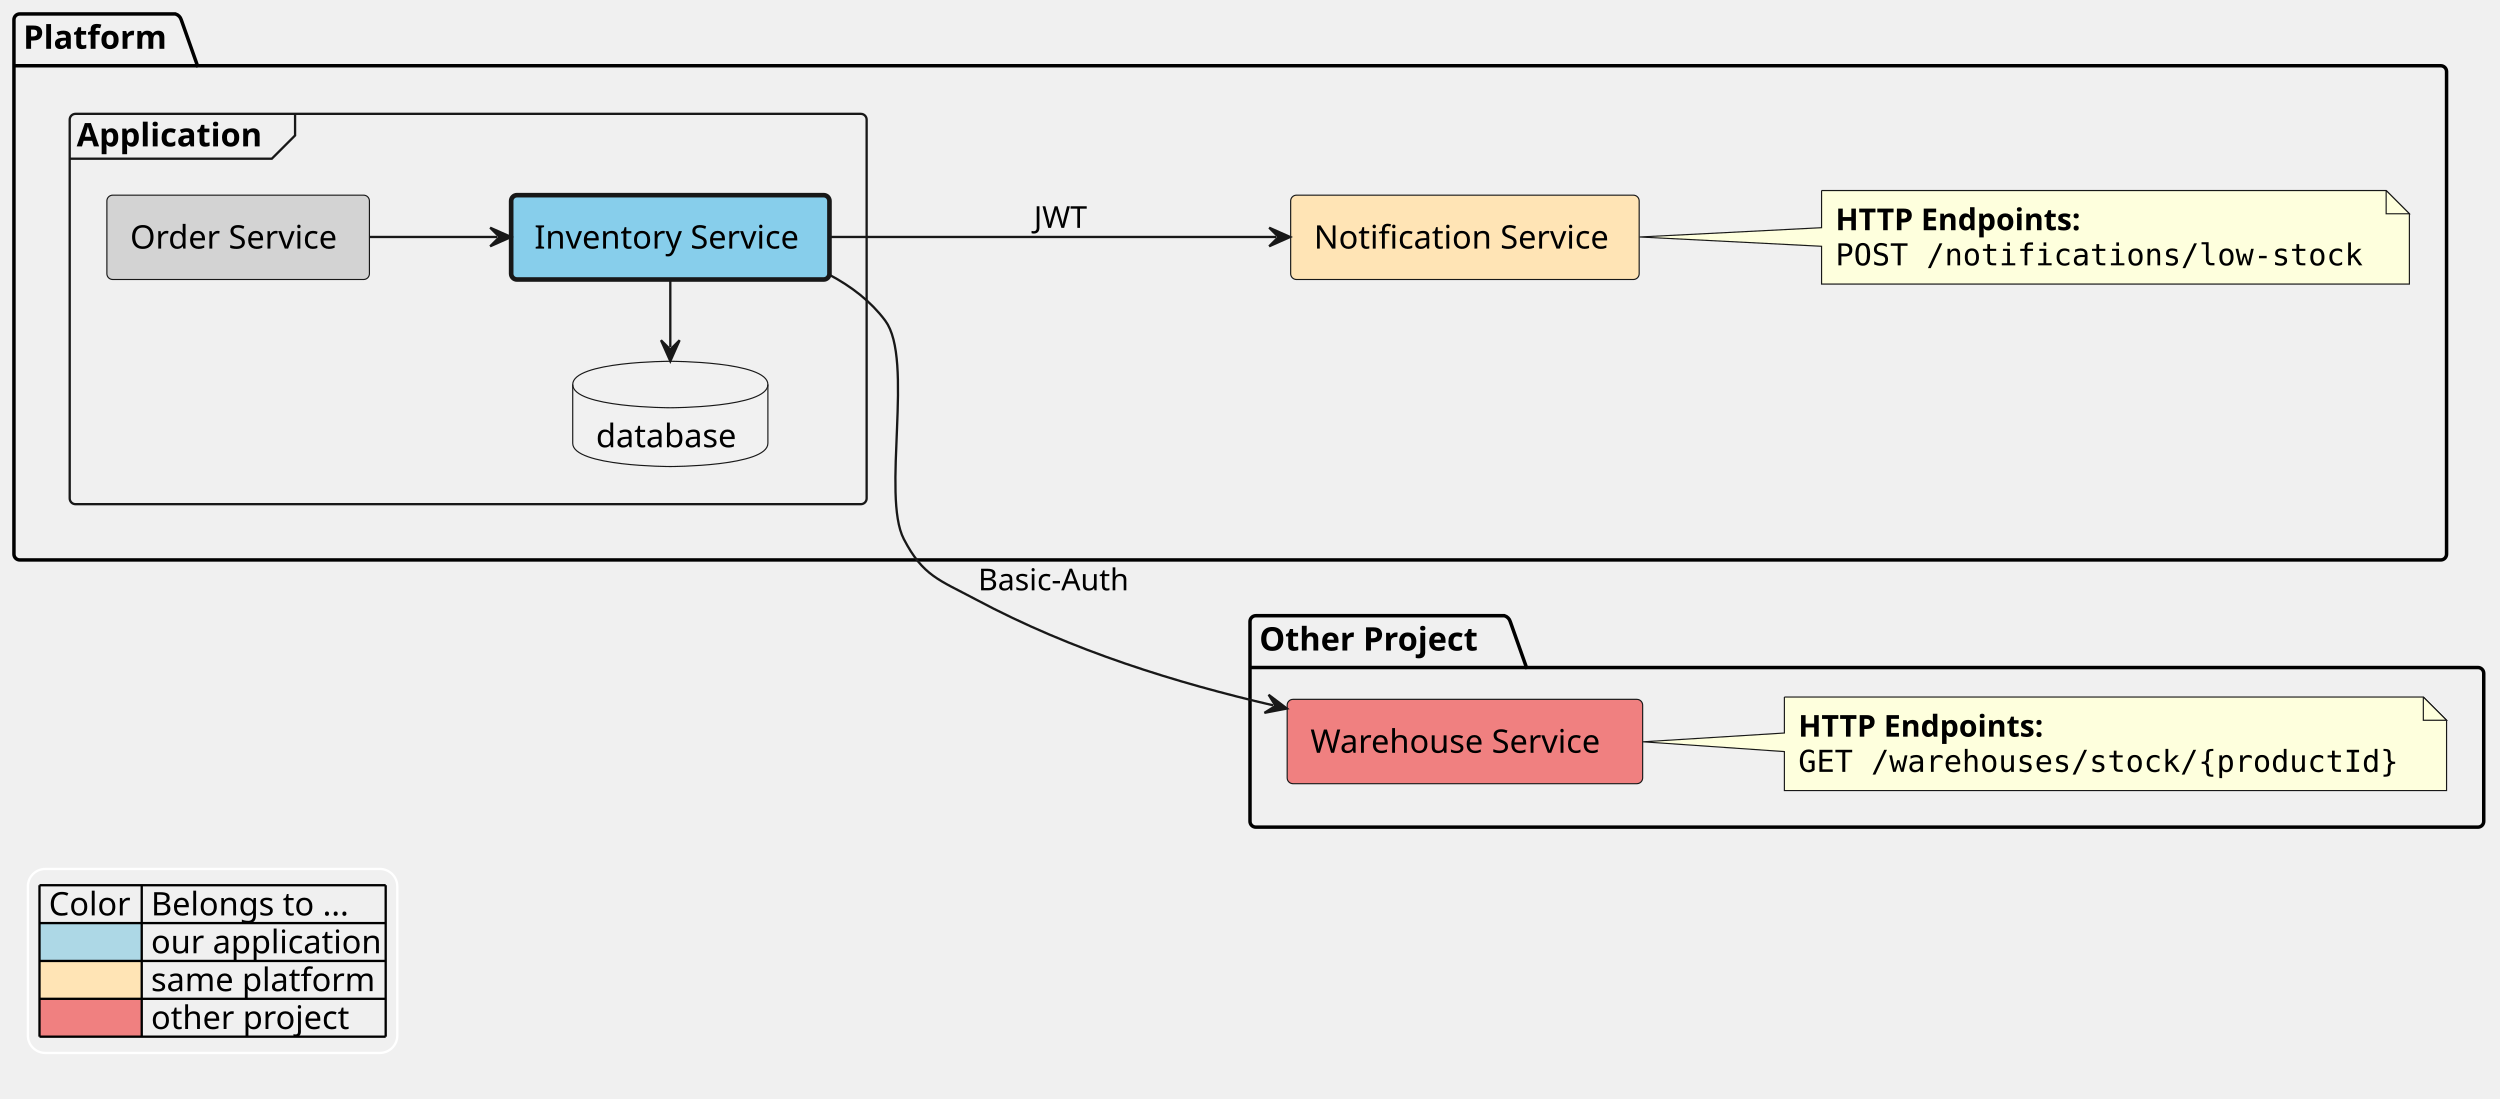
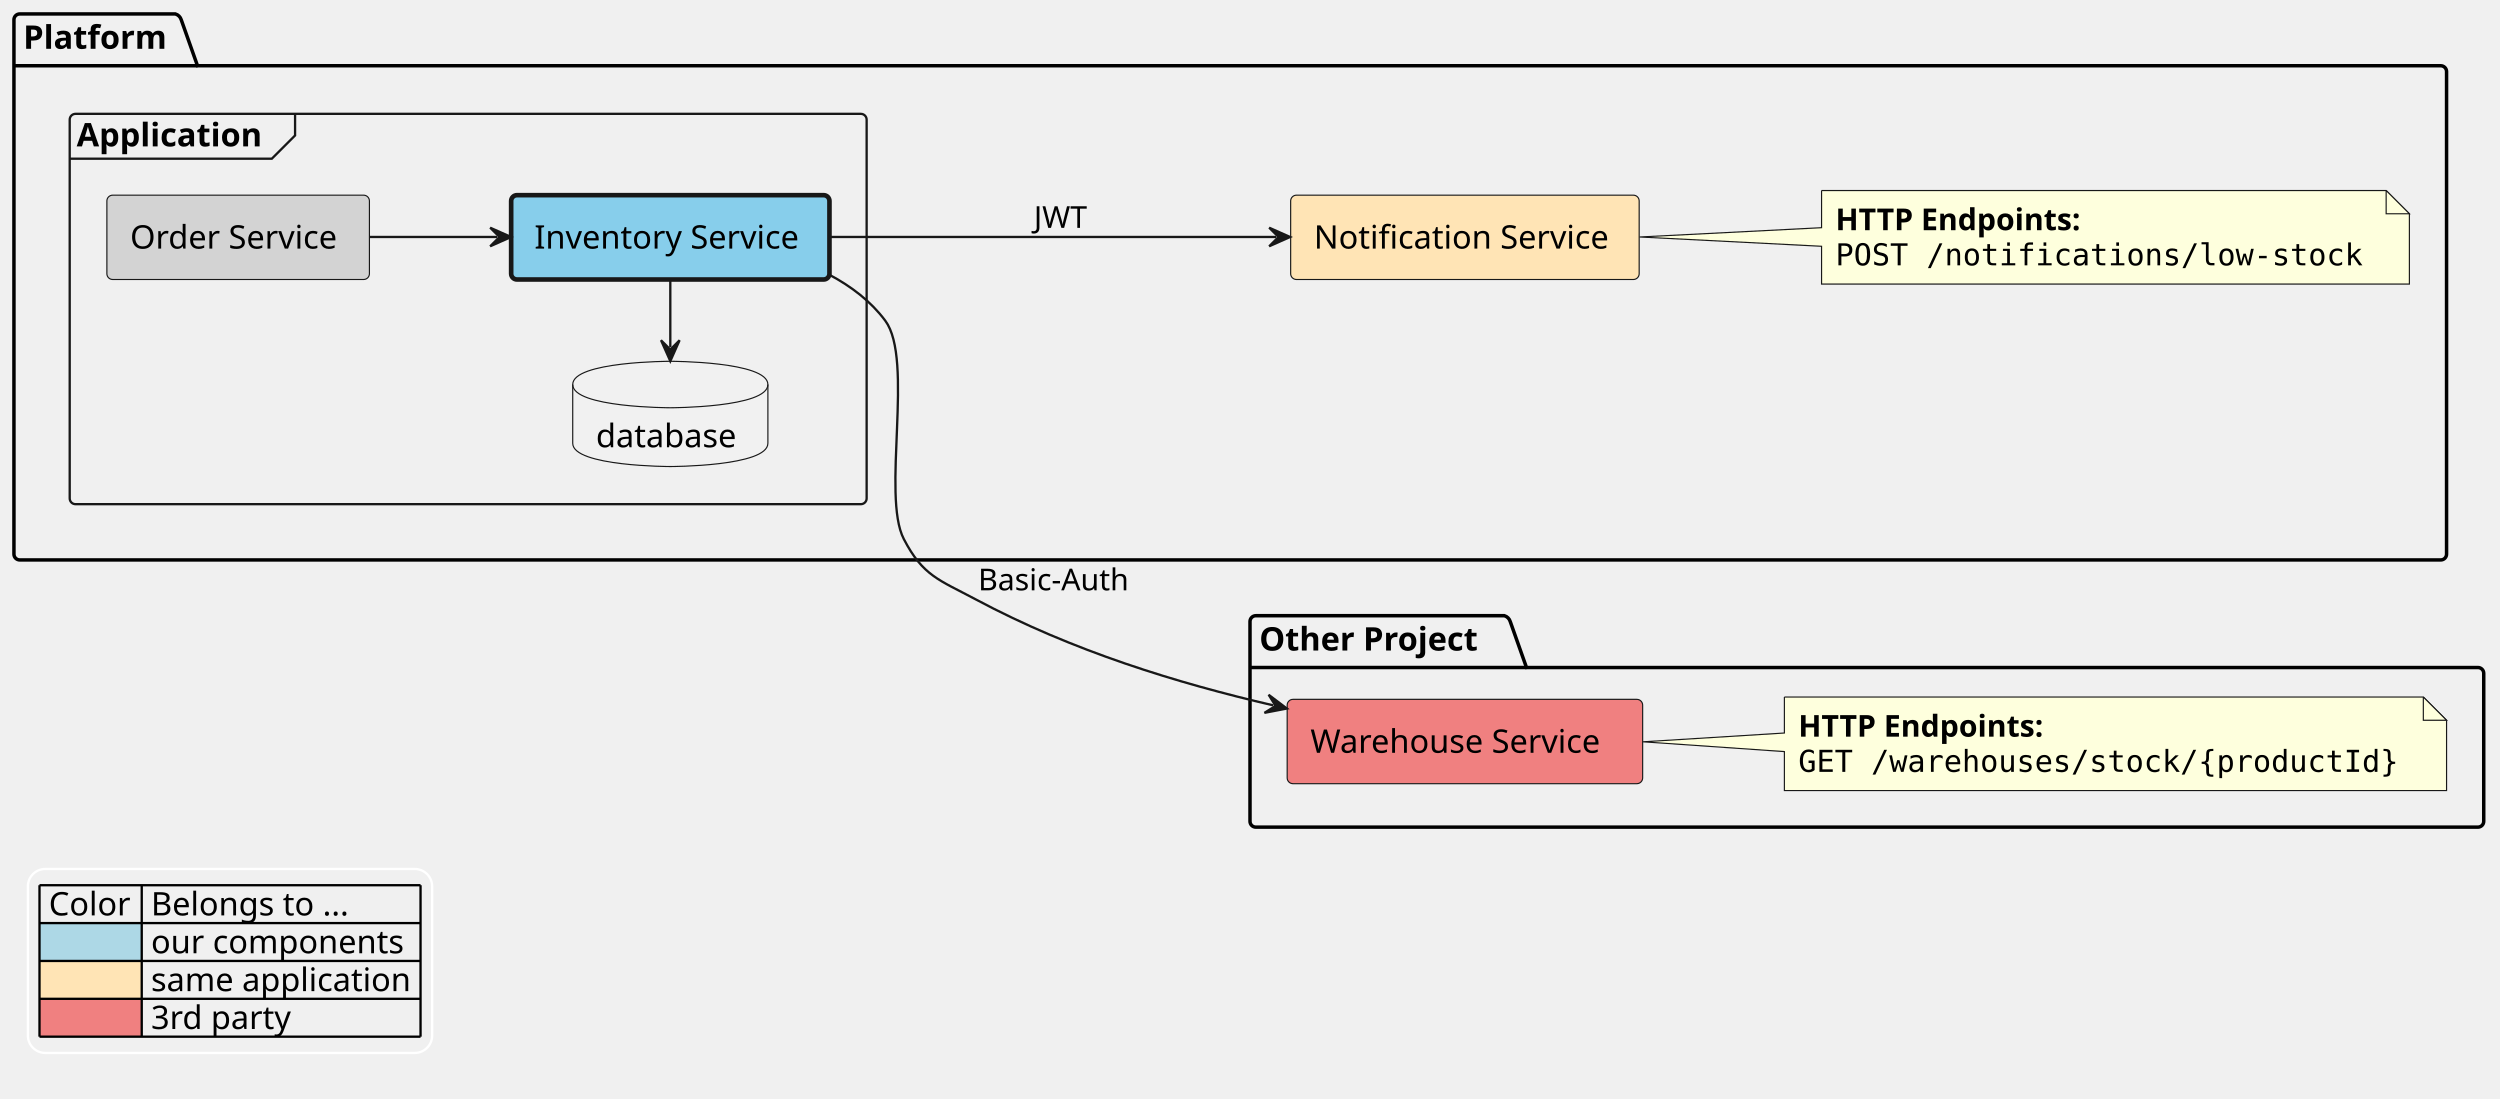
<svg xmlns="http://www.w3.org/2000/svg" contentStyleType="text/css" height="946px" preserveAspectRatio="none" style="width:2152px;height:946px;background:#FFFFFF;" version="1.1" viewBox="0 0 2152 946" width="2152px" zoomAndPan="magnify">
  <defs />
  <g>
    <g id="cluster_Platform">
      <path d="M17,12 L151,12 A7.5,7.5 0 0 1 156,17 L170,56.594 L2101,56.594 A5,5 0 0 1 2106,61.594 L2106,477 A5,5 0 0 1 2101,482 L17,482 A5,5 0 0 1 12,477 L12,17 A5,5 0 0 1 17,12 " fill="none" style="stroke:#000000;stroke-width:3.0;" />
      <line style="stroke:#000000;stroke-width:3.0;" x1="12" x2="170" y1="56.594" y2="56.594" />
      <text fill="#000000" font-family="sans-serif" font-size="28" font-weight="bold" lengthAdjust="spacing" textLength="132" x="20" y="41.99">Platform</text>
    </g>
    <g id="cluster_Application">
      <rect fill="none" height="336" rx="5" ry="5" style="stroke:#181818;stroke-width:2.0;" width="686" x="60" y="98" />
      <path d="M254,98 L254,116.594 L234,136.594 L60,136.594 " fill="none" style="stroke:#181818;stroke-width:2.0;" />
      <text fill="#000000" font-family="sans-serif" font-size="28" font-weight="bold" lengthAdjust="spacing" textLength="174" x="66" y="125.99">Application</text>
    </g>
    <g id="cluster_Other Project">
      <path d="M1081,530 L1295,530 A7.5,7.5 0 0 1 1300,535 L1314,574.594 L2133,574.594 A5,5 0 0 1 2138,579.594 L2138,707 A5,5 0 0 1 2133,712 L1081,712 A5,5 0 0 1 1076,707 L1076,535 A5,5 0 0 1 1081,530 " fill="none" style="stroke:#000000;stroke-width:3.0;" />
      <line style="stroke:#000000;stroke-width:3.0;" x1="1076" x2="1314" y1="574.594" y2="574.594" />
      <text fill="#000000" font-family="sans-serif" font-size="28" font-weight="bold" lengthAdjust="spacing" textLength="212" x="1084" y="559.99">Other Project</text>
    </g>
    <g id="elem_platform__notification_service">
      <rect fill="#FFE4B5" height="72.594" rx="5" ry="5" style="stroke:#181818;stroke-width:1.0;" width="300" x="1111" y="168" />
      <text fill="#000000" font-family="sans-serif" font-size="28" lengthAdjust="spacing" textLength="260" x="1131" y="213.99">Notification Service</text>
    </g>
    <g id="elem_GMN8">
      <path d="M1568,164 L1568,196 L1411.26,204 L1568,212 L1568,244.531 A0,0 0 0 0 1568,244.531 L2074,244.531 A0,0 0 0 0 2074,244.531 L2074,184 L2054,164 L1568,164 A0,0 0 0 0 1568,164 " fill="#FEFFDD" style="stroke:#181818;stroke-width:1.0;" />
      <path d="M2054,164 L2054,184 L2074,184 L2054,164 " fill="#FEFFDD" style="stroke:#181818;stroke-width:1.0;" />
      <text fill="#000000" font-family="sans-serif" font-size="26" font-weight="bold" lengthAdjust="spacing" textLength="242" x="1580" y="198.134">HTTP Endpoints:</text>
      <text fill="#000000" font-family="monospace" font-size="26" lengthAdjust="spacing" textLength="464" x="1580" y="228.399">POST /notifications/low-stock</text>
    </g>
    <g id="elem_platform__application__order_service">
      <rect fill="#D3D3D3" height="72.594" rx="5" ry="5" style="stroke:#181818;stroke-width:1.0;" width="226" x="92" y="168" />
      <text fill="#000000" font-family="sans-serif" font-size="28" lengthAdjust="spacing" textLength="186" x="112" y="213.99">Order Service</text>
    </g>
    <g id="elem_platform__application__inventory_service">
      <rect fill="#87CEEB" height="72.594" rx="5" ry="5" style="stroke:#181818;stroke-width:4.0;" width="274" x="440" y="168" />
      <text fill="#000000" font-family="sans-serif" font-size="28" lengthAdjust="spacing" textLength="234" x="460" y="213.99">Inventory Service</text>
    </g>
    <g id="elem_platform__application__inventory_database">
      <path d="M493,331 C493,311 577,311 577,311 C577,311 661,311 661,331 L661,381.594 C661,401.594 577,401.594 577,401.594 C577,401.594 493,401.594 493,381.594 L493,331 " fill="#F1F1F1" style="stroke:#181818;stroke-width:1.0;" />
      <path d="M493,331 C493,351 577,351 577,351 C577,351 661,351 661,331 " fill="none" style="stroke:#181818;stroke-width:1.0;" />
      <text fill="#000000" font-family="sans-serif" font-size="28" lengthAdjust="spacing" textLength="128" x="513" y="384.99">database</text>
    </g>
    <g id="elem_other_project__warehouse_service">
      <rect fill="#F08080" height="72.594" rx="5" ry="5" style="stroke:#181818;stroke-width:1.0;" width="306" x="1108" y="602" />
      <text fill="#000000" font-family="sans-serif" font-size="28" lengthAdjust="spacing" textLength="266" x="1128" y="647.99">Warehouse Service</text>
    </g>
    <g id="elem_GMN13">
      <path d="M1536,600 L1536,630.98 L1414.2,638.54 L1536,646.98 L1536,680.531 A0,0 0 0 0 1536,680.531 L2106,680.531 A0,0 0 0 0 2106,680.531 L2106,620 L2086,600 L1536,600 A0,0 0 0 0 1536,600 " fill="#FEFFDD" style="stroke:#181818;stroke-width:1.0;" />
      <path d="M2086,600 L2086,620 L2106,620 L2086,600 " fill="#FEFFDD" style="stroke:#181818;stroke-width:1.0;" />
      <text fill="#000000" font-family="sans-serif" font-size="26" font-weight="bold" lengthAdjust="spacing" textLength="242" x="1548" y="634.134">HTTP Endpoints:</text>
      <text fill="#000000" font-family="monospace" font-size="26" lengthAdjust="spacing" textLength="528" x="1548" y="664.399">GET /warehouses/stock/{productId}</text>
    </g>
    <g id="link_platform__application__order_service_platform__application__inventory_service">
      <path d="M318.42,204 C356.7,204 387.98,204 427.94,204 " fill="none" id="platform__application__order_service-to-platform__application__inventory_service" style="stroke:#181818;stroke-width:2.0;" />
      <polygon fill="#181818" points="439.94,204,421.94,196,429.94,204,421.94,212,439.94,204" style="stroke:#181818;stroke-width:2.0;" />
    </g>
    <g id="link_platform__application__inventory_database_platform__application__inventory_service">
      <path d="M577,298.88 C577,275.5 577,264.12 577,240.74 " fill="none" id="platform__application__inventory_database-backto-platform__application__inventory_service" style="stroke:#181818;stroke-width:2.0;" />
      <polygon fill="#181818" points="577,310.88,585,292.88,577,300.88,569,292.88,577,310.88" style="stroke:#181818;stroke-width:2.0;" />
    </g>
    <g id="link_platform__application__inventory_service_platform__notification_service">
      <path d="M714.16,204 C828.62,204 980.44,204 1098.52,204 " fill="none" id="platform__application__inventory_service-to-platform__notification_service" style="stroke:#181818;stroke-width:2.0;" />
      <polygon fill="#181818" points="1110.52,204,1092.52,196,1100.52,204,1092.52,212,1110.52,204" style="stroke:#181818;stroke-width:2.0;" />
      <text fill="#000000" font-family="sans-serif" font-size="26" lengthAdjust="spacing" textLength="42" x="890" y="196.134">JWT</text>
    </g>
    <g id="link_platform__application__inventory_service_other_project__warehouse_service">
      <path d="M714.12,236.62 C732.66,246.48 749.56,259.3 762,276 C787.06,309.62 758.68,426.78 778,464 C794.58,495.92 808.28,499.06 840,516 C923.54,560.62 1013.691,588.044 1096.071,607.184 " fill="none" id="platform__application__inventory_service-to-other_project__warehouse_service" style="stroke:#181818;stroke-width:2.0;" />
      <polygon fill="#181818" points="1107.76,609.9,1092.037,598.034,1098.019,607.637,1088.417,613.619,1107.76,609.9" style="stroke:#181818;stroke-width:2.0;" />
      <text fill="#000000" font-family="sans-serif" font-size="26" lengthAdjust="spacing" textLength="138" x="842" y="508.134">Basic-Auth</text>
    </g>
-     <rect fill="none" height="158.375" id="_legend" rx="15" ry="15" style="stroke:#FFFFFF;stroke-width:2.0;" width="318" x="24" y="748" />
+     <rect fill="none" height="158.375" id="_legend" rx="15" ry="15" style="stroke:#FFFFFF;stroke-width:2.0;" width="348" x="24" y="748" />
    <text fill="#000000" font-family="sans-serif" font-size="28" lengthAdjust="spacing" textLength="72" x="42" y="787.99">Color</text>
    <text fill="#000000" font-family="sans-serif" font-size="28" lengthAdjust="spacing" textLength="182" x="130" y="787.99">Belongs to ...</text>
    <rect fill="#ADD8E6" height="32.594" style="stroke:none;stroke-width:2.0;" width="88" x="34" y="794.594" />
    <text fill="#000000" font-family="sans-serif" font-size="28" lengthAdjust="spacing" textLength="8" x="34" y="820.584"> </text>
-     <text fill="#000000" font-family="sans-serif" font-size="28" lengthAdjust="spacing" textLength="202" x="130" y="820.584">our application</text>
+     <text fill="#000000" font-family="sans-serif" font-size="28" lengthAdjust="spacing" textLength="230" x="130" y="820.584">our components</text>
    <rect fill="#FFE4B5" height="32.594" style="stroke:none;stroke-width:2.0;" width="88" x="34" y="827.188" />
    <text fill="#000000" font-family="sans-serif" font-size="28" lengthAdjust="spacing" textLength="8" x="34" y="853.178"> </text>
-     <text fill="#000000" font-family="sans-serif" font-size="28" lengthAdjust="spacing" textLength="196" x="130" y="853.178">same platform</text>
+     <text fill="#000000" font-family="sans-serif" font-size="28" lengthAdjust="spacing" textLength="232" x="130" y="853.178">same application</text>
    <rect fill="#F08080" height="32.594" style="stroke:none;stroke-width:2.0;" width="88" x="34" y="859.781" />
    <text fill="#000000" font-family="sans-serif" font-size="28" lengthAdjust="spacing" textLength="8" x="34" y="885.771"> </text>
-     <text fill="#000000" font-family="sans-serif" font-size="28" lengthAdjust="spacing" textLength="178" x="130" y="885.771">other project</text>
-     <line style="stroke:#000000;stroke-width:2.0;" x1="34" x2="332" y1="762" y2="762" />
-     <line style="stroke:#000000;stroke-width:2.0;" x1="34" x2="332" y1="794.594" y2="794.594" />
-     <line style="stroke:#000000;stroke-width:2.0;" x1="34" x2="332" y1="827.188" y2="827.188" />
-     <line style="stroke:#000000;stroke-width:2.0;" x1="34" x2="332" y1="859.781" y2="859.781" />
-     <line style="stroke:#000000;stroke-width:2.0;" x1="34" x2="332" y1="892.375" y2="892.375" />
+     <text fill="#000000" font-family="sans-serif" font-size="28" lengthAdjust="spacing" textLength="122" x="130" y="885.771">3rd party</text>
+     <line style="stroke:#000000;stroke-width:2.0;" x1="34" x2="362" y1="762" y2="762" />
+     <line style="stroke:#000000;stroke-width:2.0;" x1="34" x2="362" y1="794.594" y2="794.594" />
+     <line style="stroke:#000000;stroke-width:2.0;" x1="34" x2="362" y1="827.188" y2="827.188" />
+     <line style="stroke:#000000;stroke-width:2.0;" x1="34" x2="362" y1="859.781" y2="859.781" />
+     <line style="stroke:#000000;stroke-width:2.0;" x1="34" x2="362" y1="892.375" y2="892.375" />
    <line style="stroke:#000000;stroke-width:2.0;" x1="34" x2="34" y1="762" y2="892.375" />
    <line style="stroke:#000000;stroke-width:2.0;" x1="122" x2="122" y1="762" y2="892.375" />
-     <line style="stroke:#000000;stroke-width:2.0;" x1="332" x2="332" y1="762" y2="892.375" />
+     <line style="stroke:#000000;stroke-width:2.0;" x1="362" x2="362" y1="762" y2="892.375" />
  </g>
</svg>
